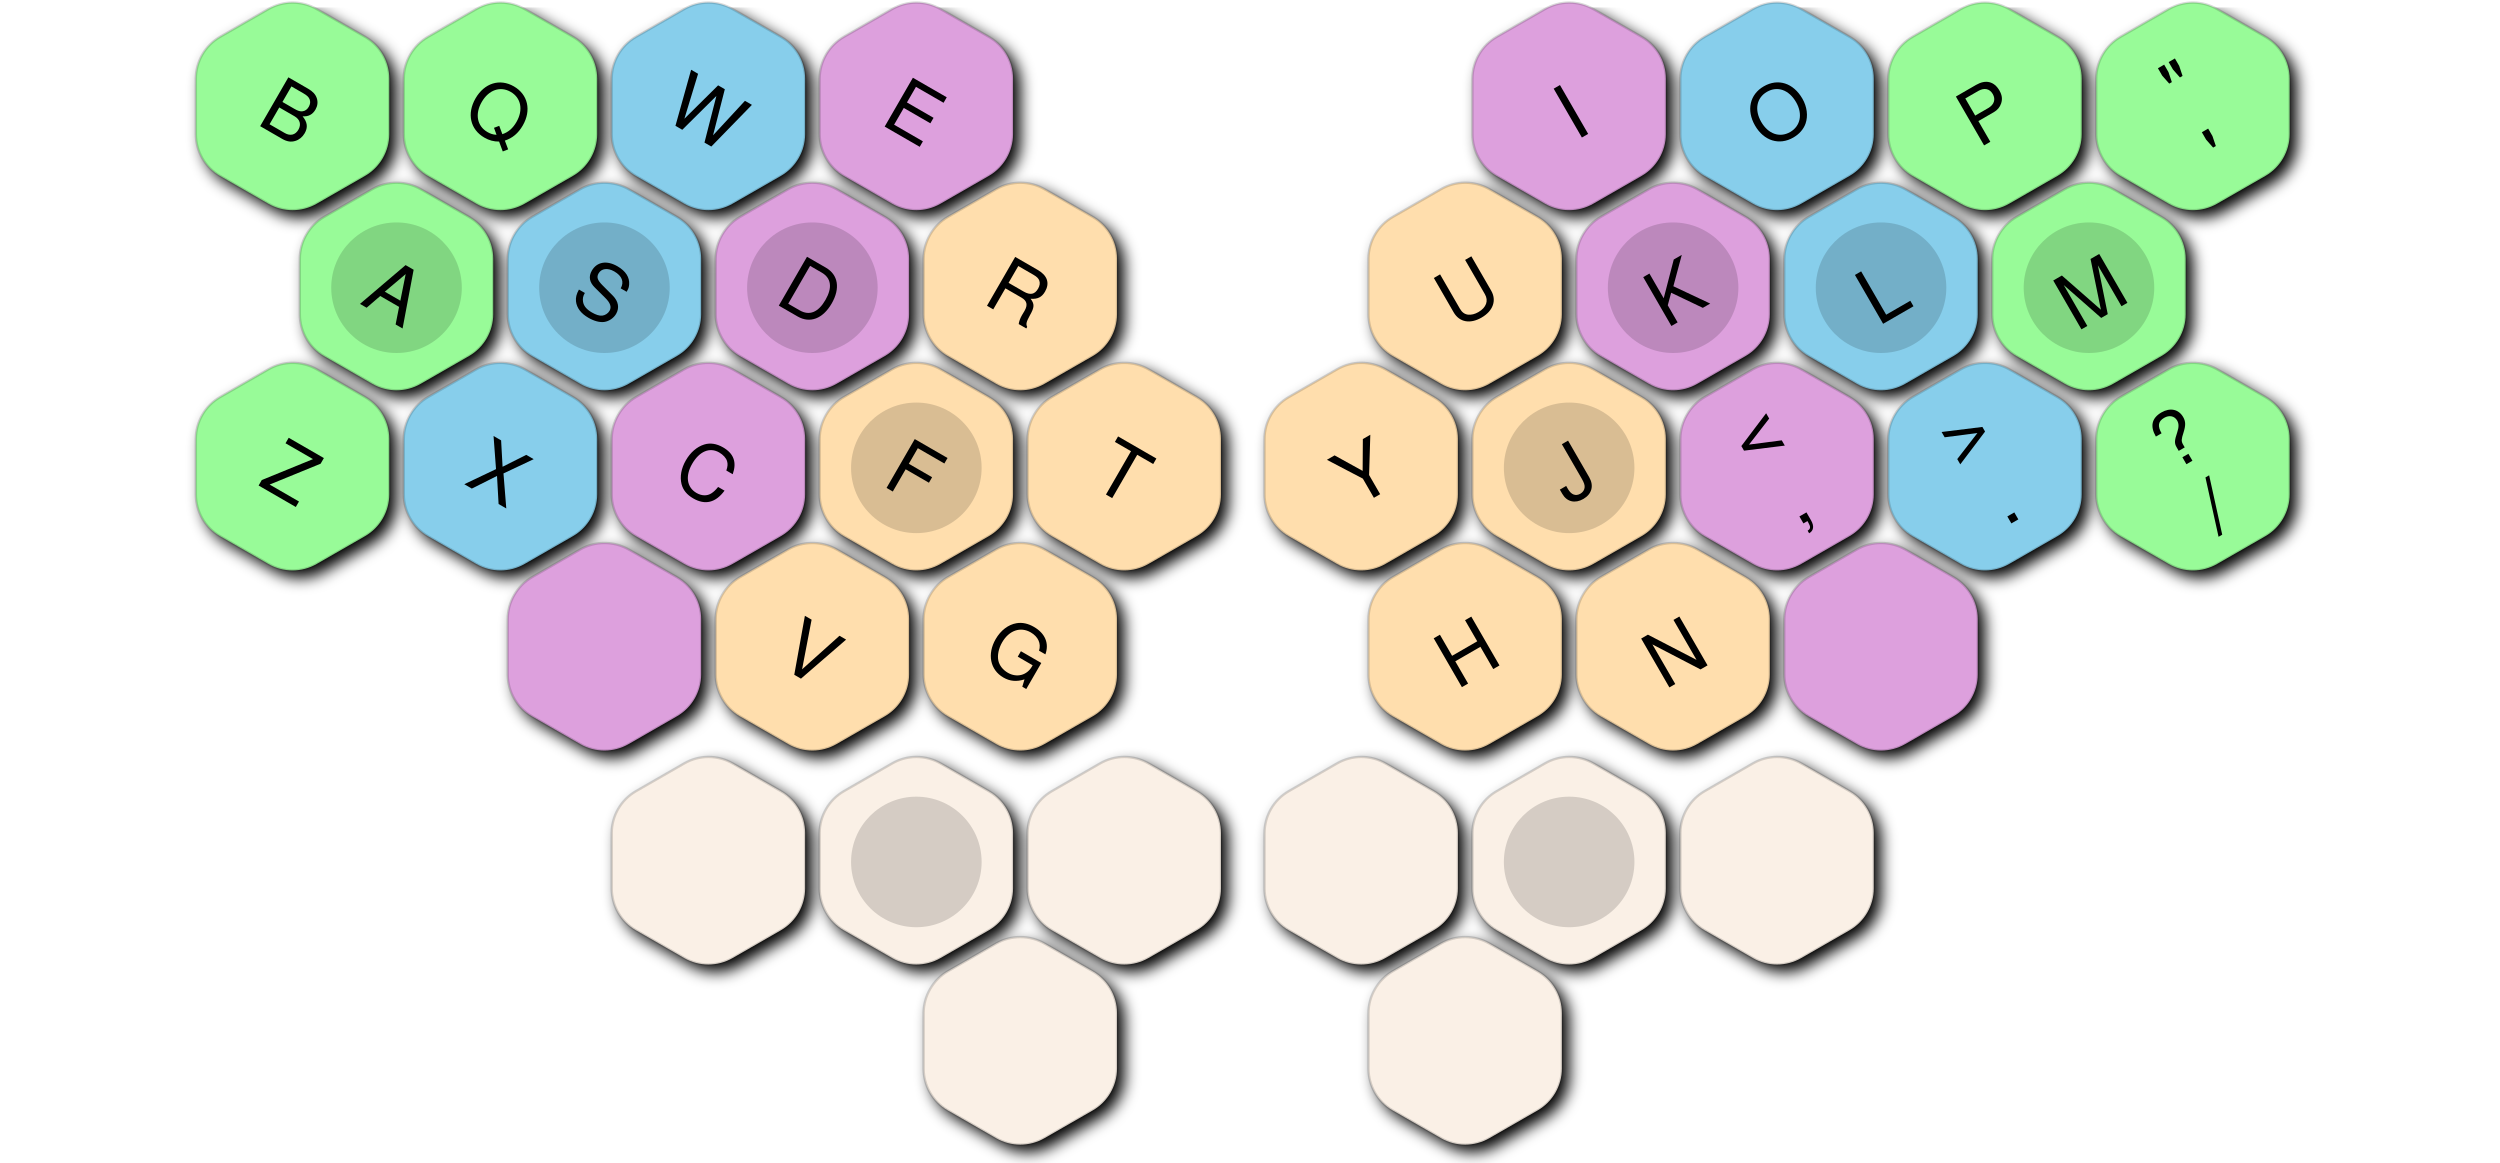
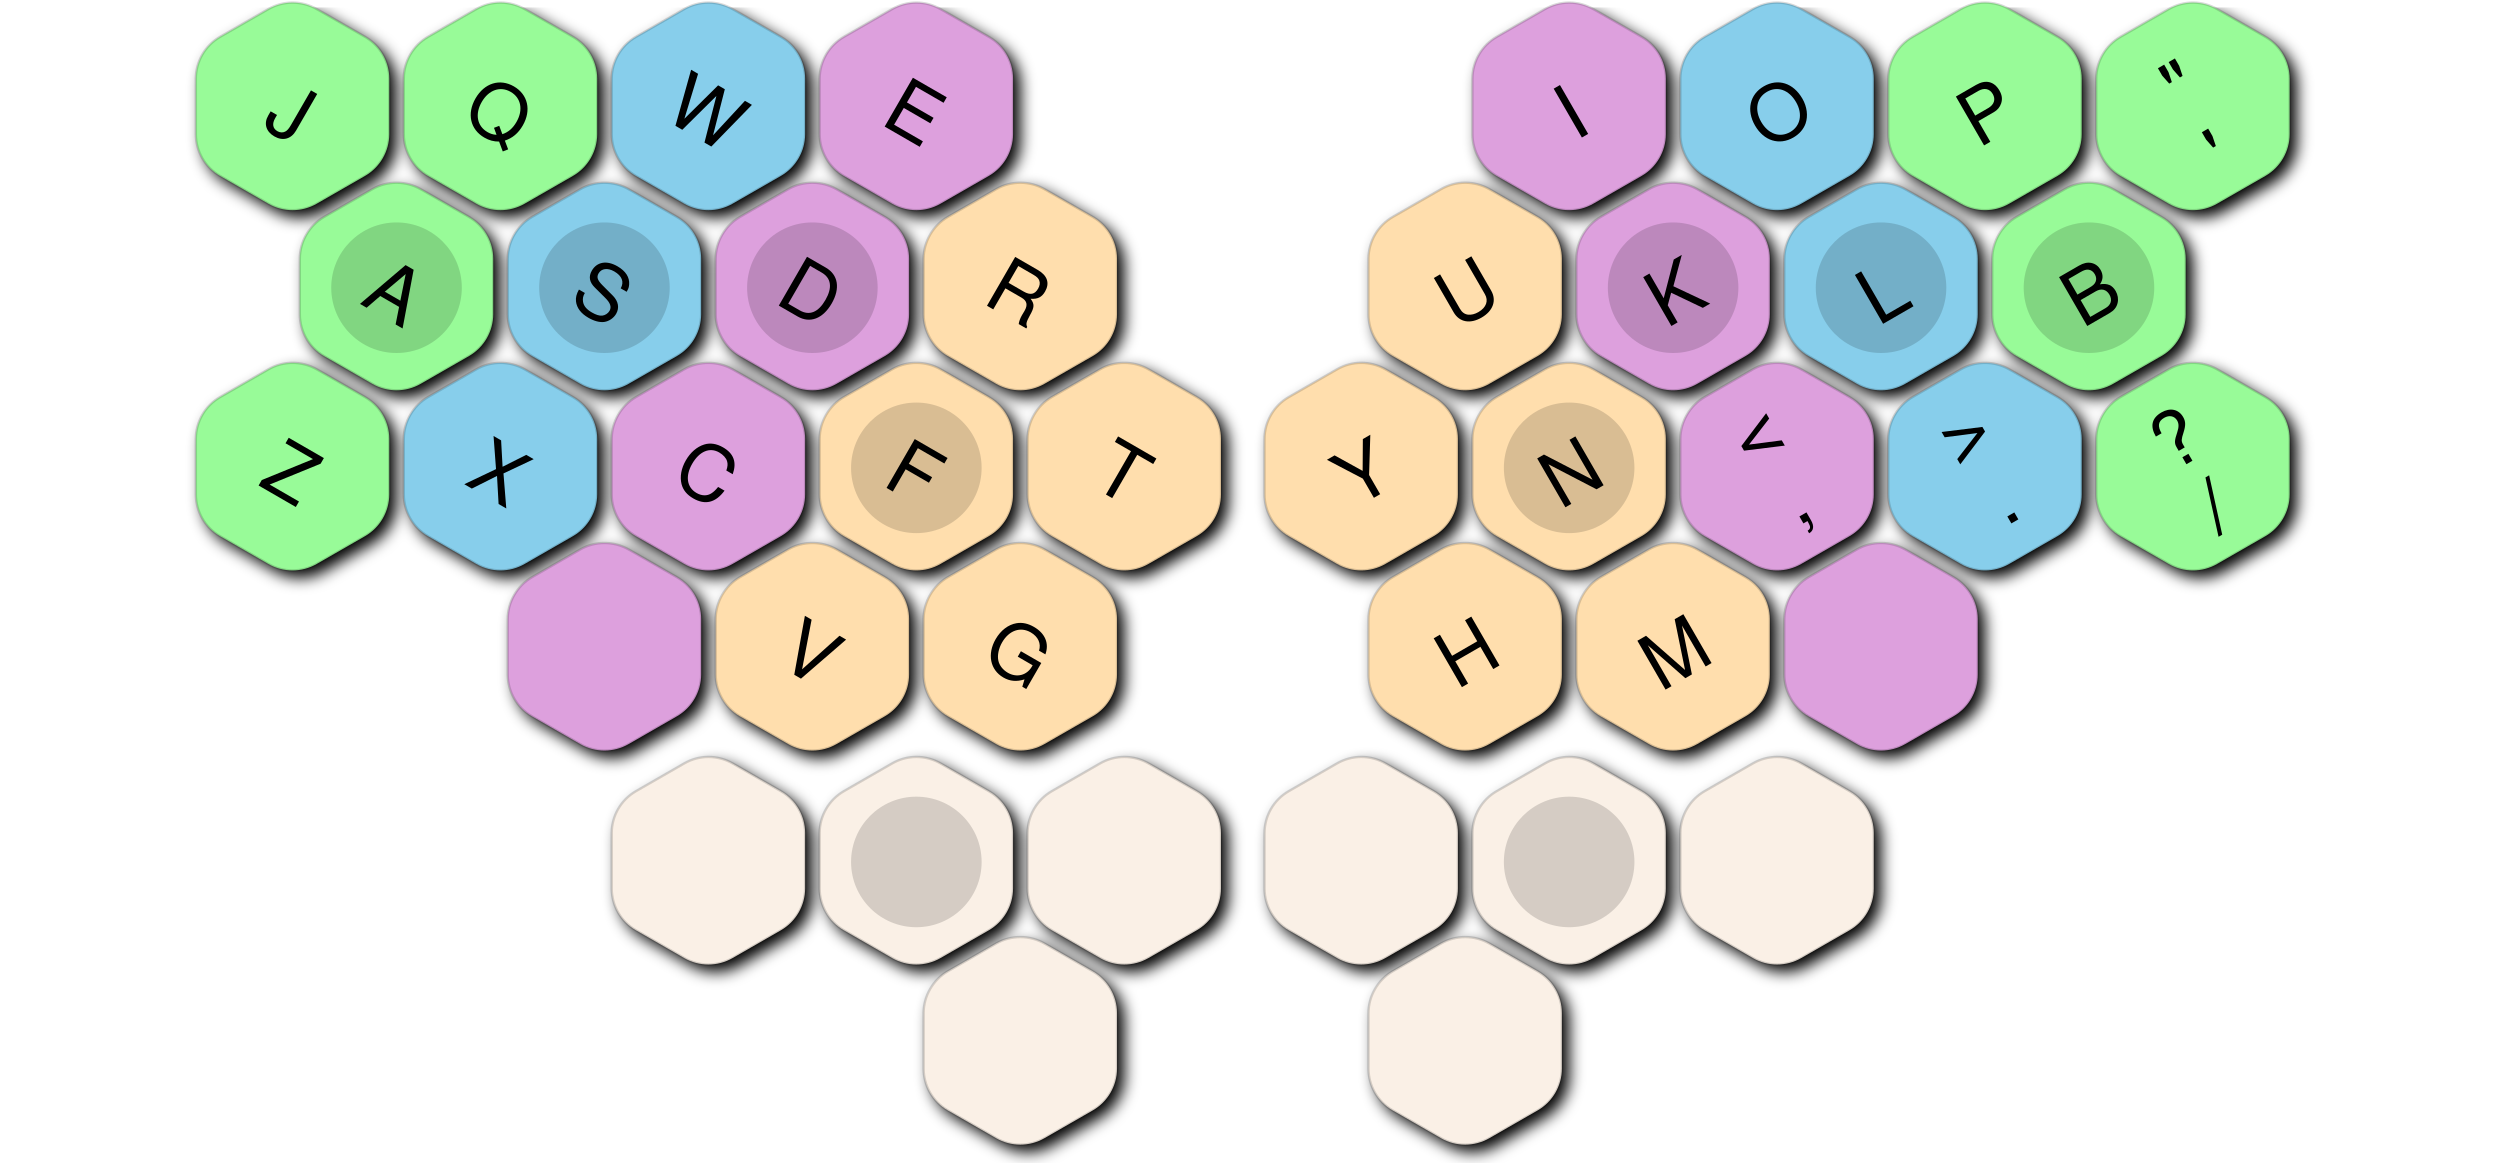
<svg xmlns="http://www.w3.org/2000/svg" xmlns:xlink="http://www.w3.org/1999/xlink" version="1.1" width="1034" height="481">
  <defs>
    <path id="hex" d="M0 22.5 a20 20 0 0 1 10 -17.25            l20 -11.5 a20 20 0 0 1 20 0            l20 11.5 a20 20 0 0 1 10 17.25            v23 a20 20 0 0 1 -10 17.25            l-20 11.5 a20 20 0 0 1 -20 0            l-20 -11.5 a20 20 0 0 1 -10 -17.25 Z" stroke-width="1" stroke="black" stroke-opacity="0.15" />
    <rect id="square" width="70" height="70" rx="20" ry="20" stroke-width="3" stroke="black" />
    <circle id="home" cx="40" cy="34.5" r="27" fill="black" fill-opacity="0.15" />
    <g id="col2">
      <use xlink:href="#hex" />
      <use xlink:href="#hex" x="43" y="74.5" />
    </g>
    <g id="col3">
      <use xlink:href="#col2" />
      <use xlink:href="#hex" x="86" y="149" />
    </g>
    <g id="colh">
      <use xlink:href="#col3" />
      <use xlink:href="#home" x="43" y="74.5" />
    </g>
    <g id="halfboard">
      <use xlink:href="#col2" x="0" y="149" fill="navajowhite" />
      <use xlink:href="#colh" x="43" y="74.5" fill="navajowhite" />
      <use xlink:href="#colh" x="86" y="0" fill="plum" />
      <use xlink:href="#hex" x="215" y="223.5" fill="plum" />
      <use xlink:href="#colh" x="172" y="0" fill="skyblue" />
      <use xlink:href="#colh" x="258" y="0" fill="palegreen" />
      <use xlink:href="#hex" x="344" y="0" fill="palegreen" />
      <use xlink:href="#hex" x="0" y="312" fill="linen" />
      <use xlink:href="#hex" x="86" y="312" fill="linen" />
      <use xlink:href="#hex" x="172" y="312" fill="linen" />
      <use xlink:href="#hex" x="43" y="386.5" fill="linen" />
      <use xlink:href="#home" x="86" y="312" />
    </g>
    <filter id="shadow">
      <feGaussianBlur in="SourceAlpha" stdDeviation="3" />
      <feOffset dx="3" dy="3" />
    </filter>
  </defs>
  <g transform="translate(514,10)" filter="url(#shadow)">
    <use xlink:href="#halfboard" x="9" />
    <use xlink:href="#halfboard" x="9" transform="scale(-1,1)" />
  </g>
  <g transform="translate(514,10)">
    <use xlink:href="#halfboard" x="9" />
    <use xlink:href="#halfboard" x="9" transform="scale(-1,1)" />
    <g transform="translate(-50,37)">
-       <text transform="translate(-344,0)     rotate(30)">B</text>
+       <text transform="translate(-344,0)     rotate(30)">J</text>
      <text transform="translate(-258,0)     rotate(30)">Q</text>
      <text transform="translate(-172,0)     rotate(30)">W</text>
      <text transform="translate(-86,0)      rotate(30)">E</text>
      <text transform="translate(-43,74.5)   rotate(30)">R</text>
      <text transform="translate(0,149)      rotate(30)">T</text>
      <text transform="translate(-301,74.5)  rotate(30)">A</text>
      <text transform="translate(-215,74.5)  rotate(30)">S</text>
      <text transform="translate(-129,74.5)  rotate(30)">D</text>
      <text transform="translate(-86,149)    rotate(30)">F</text>
      <text transform="translate(-43,223.5)  rotate(30)">G</text>
      <text transform="translate(-344,149)   rotate(30)">Z</text>
      <text transform="translate(-258,149)   rotate(30)">X</text>
      <text transform="translate(-172,149)   rotate(30)">C</text>
      <text transform="translate(-129,223.5) rotate(30)">V</text>
    </g>
    <g transform="translate(50,37)">
      <text transform="translate(0,149)     rotate(-30)">Y</text>
      <text transform="translate(43,74.5)   rotate(-30)">U</text>
      <text transform="translate(86,0)      rotate(-30)">I</text>
      <text transform="translate(172,0)     rotate(-30)">O</text>
      <text transform="translate(258,0)     rotate(-30)">P</text>
      <g transform="translate(344,0)     rotate(-30)">
        <text y="-12">"</text>
        <text y="20">'</text>
      </g>
      <text transform="translate(43,223.5)  rotate(-30)">H</text>
-       <text transform="translate(86,149)    rotate(-30)">J</text>
+       <text transform="translate(86,149)    rotate(-30)">N</text>
      <text transform="translate(129,74.5)  rotate(-30)">K</text>
      <text transform="translate(215,74.5)  rotate(-30)">L</text>
-       <text transform="translate(301,74.5)  rotate(-30)">M</text>
-       <text transform="translate(129,223.5) rotate(-30)">N</text>
+       <text transform="translate(301,74.5)  rotate(-30)">B</text>
+       <text transform="translate(129,223.5) rotate(-30)">M</text>
      <g transform="translate(172,149)   rotate(-30)">
        <text y="-20">&lt;</text>
        <text y="12">,</text>
      </g>
      <g transform="translate(258,149)   rotate(-30)">
        <text y="-20">&gt;</text>
        <text y="12">.</text>
      </g>
      <g transform="translate(344,149)   rotate(-30)">
        <text y="-16">?</text>
        <text y="16">/</text>
      </g>
    </g>
  </g>
  <style>
    
      text{
        text-anchor: middle;
	dominant-baseline: middle;
        font: 32px Verdana, Helvetica, Arial, sans-serif;
      }
    
</style>
</svg>
